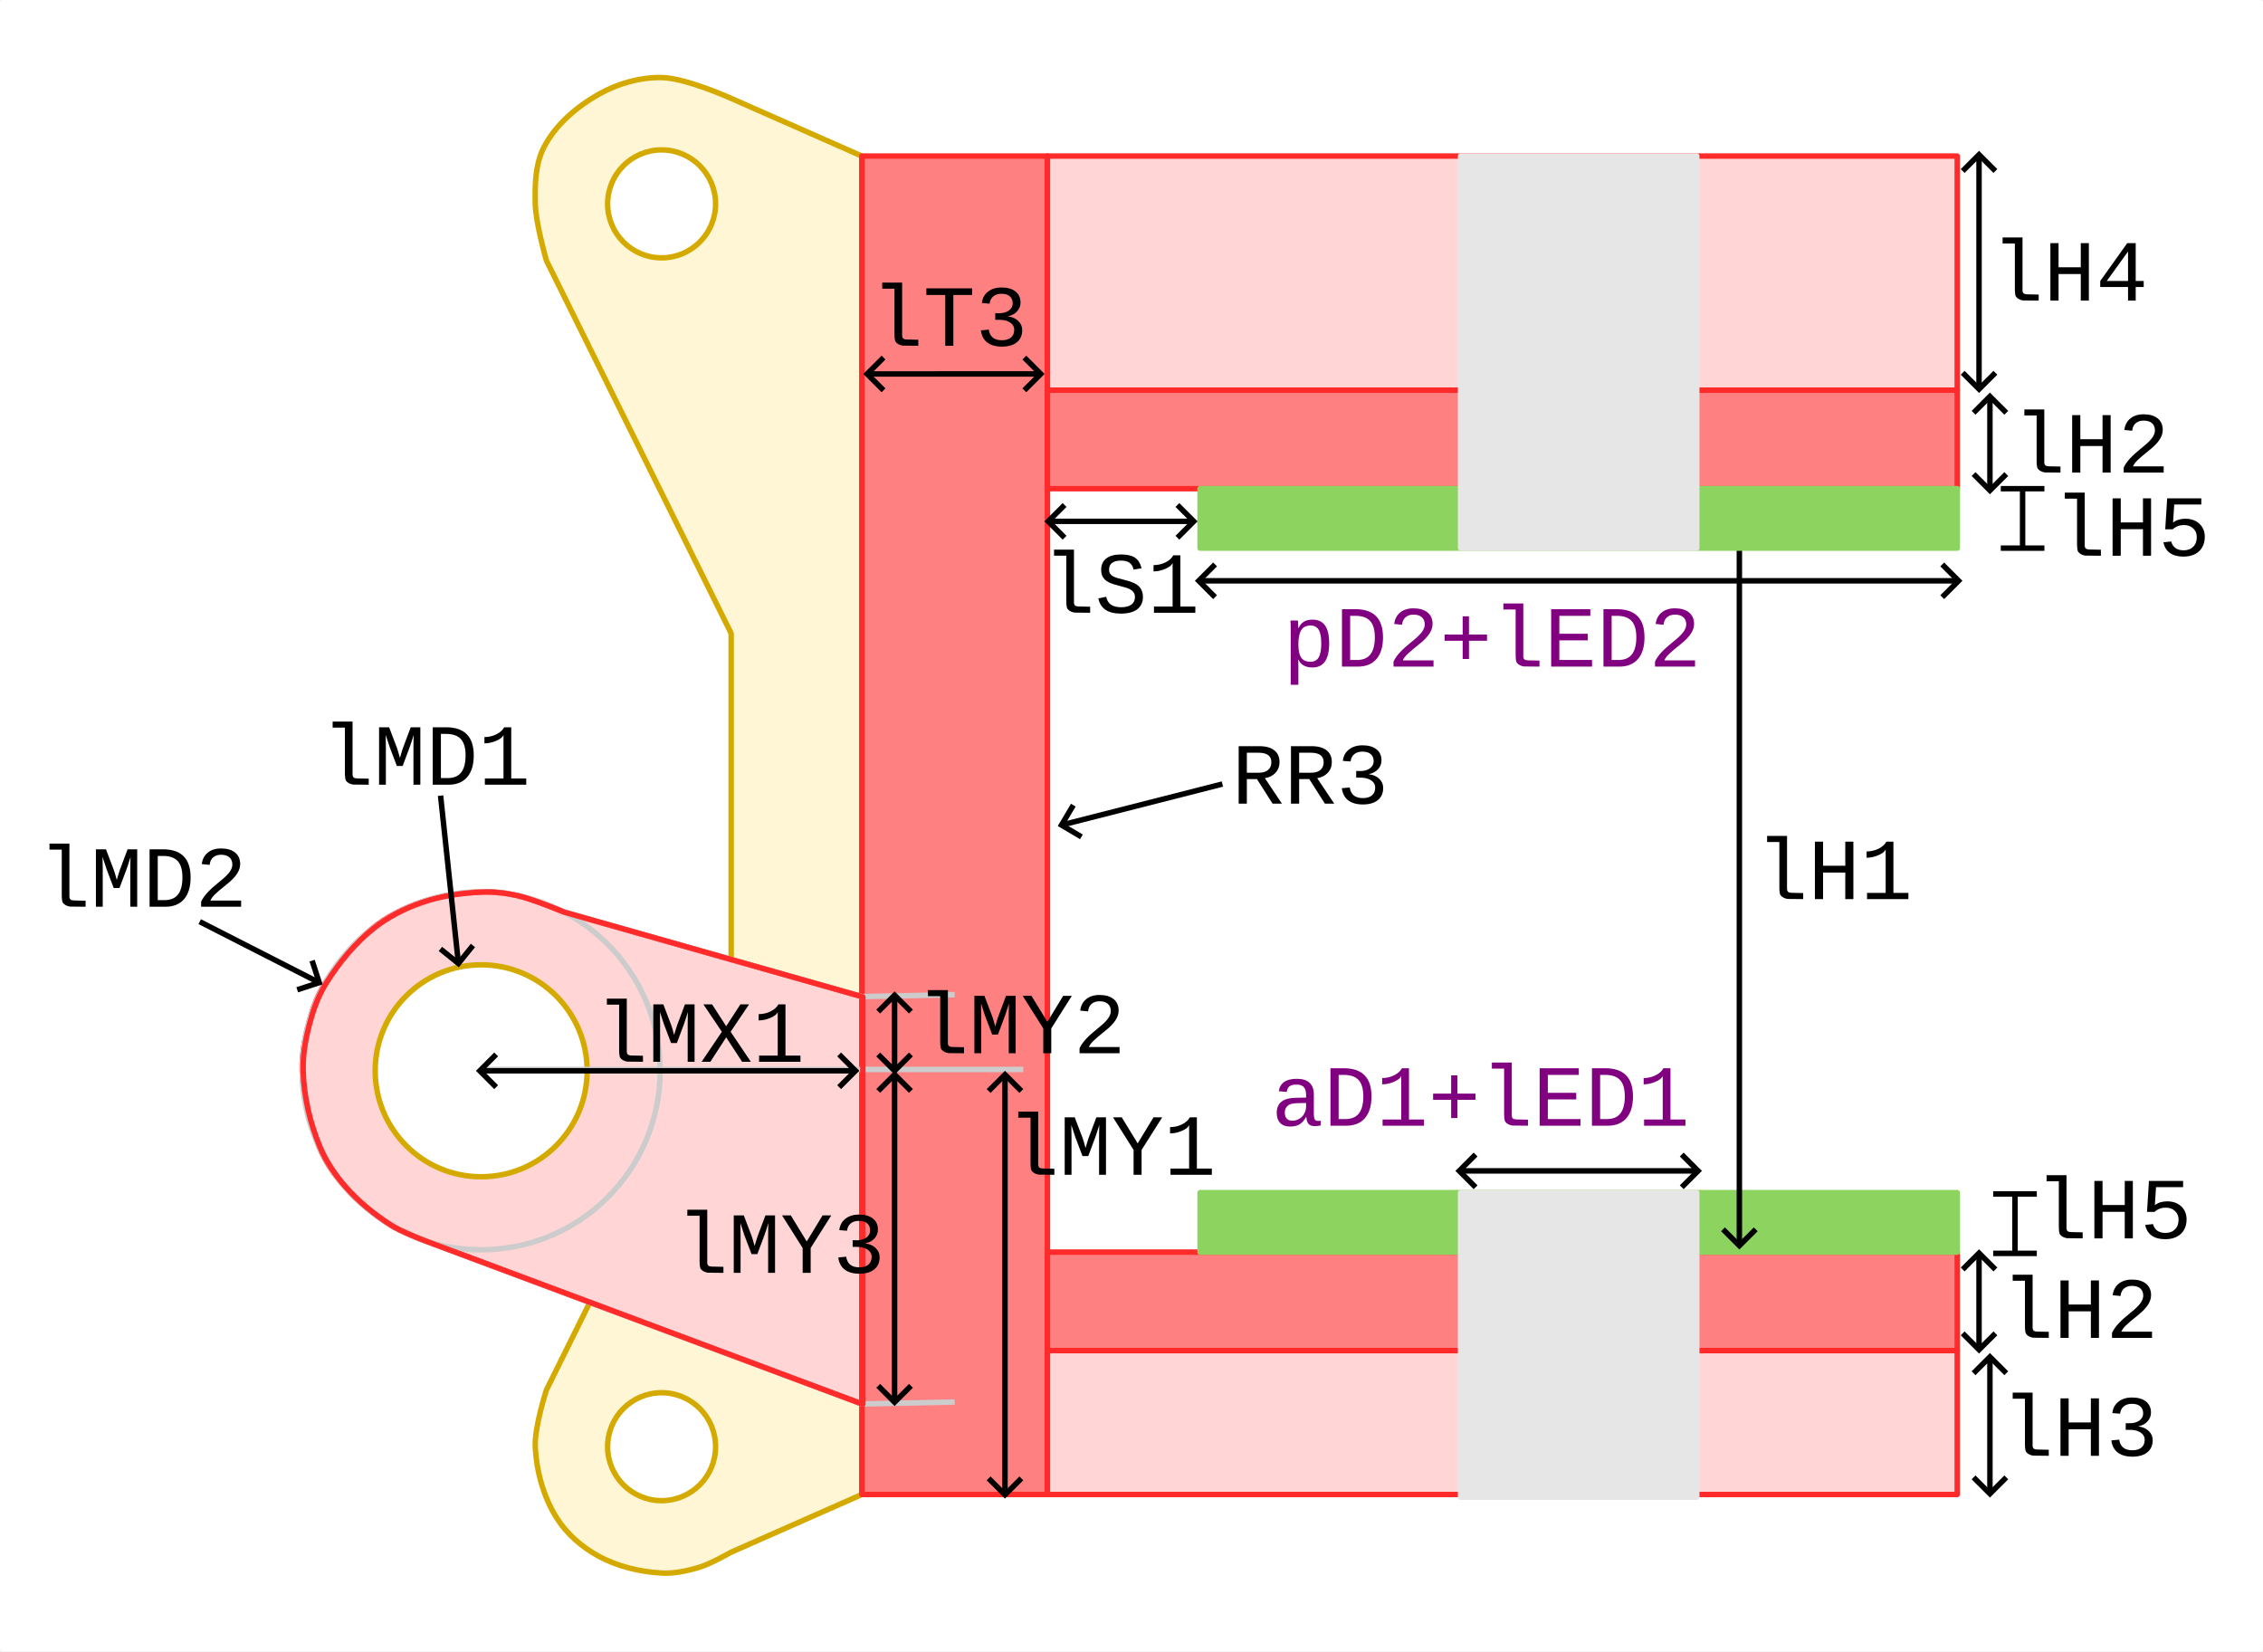
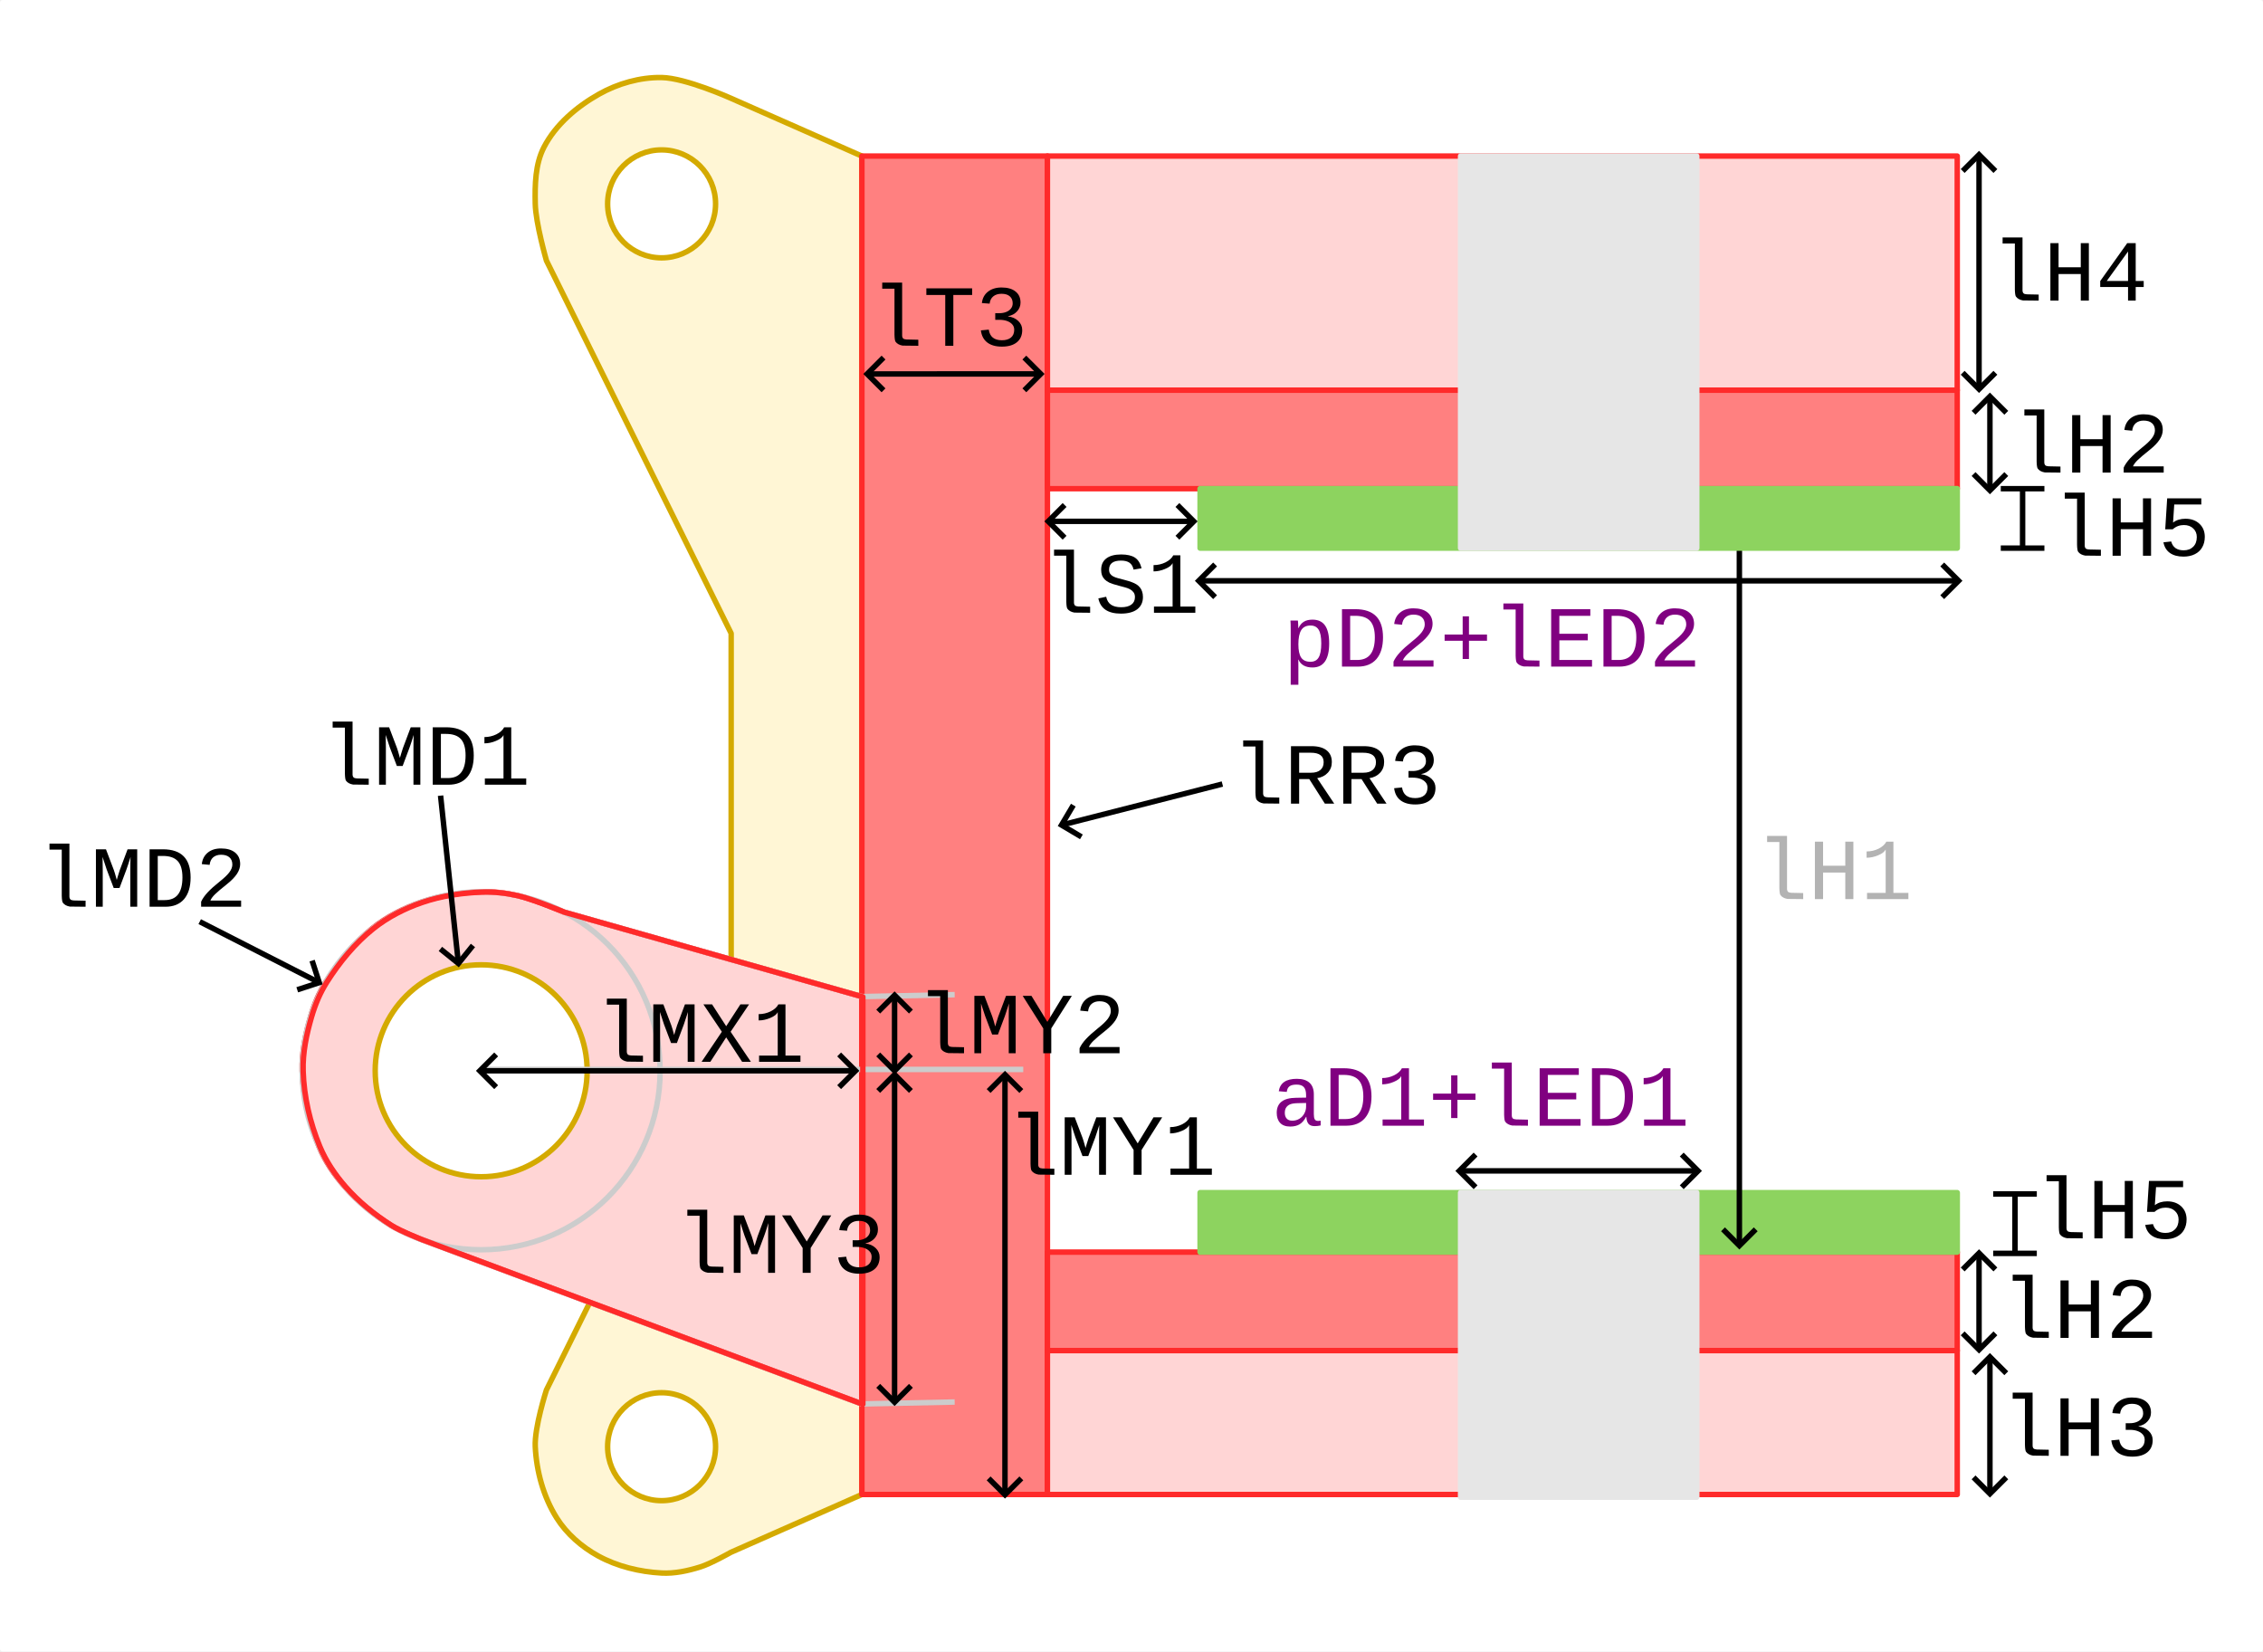
<svg xmlns="http://www.w3.org/2000/svg" width="415.477" height="303.199" viewBox="0 0 109.928 80.221" version="1.1" id="svg1">
  <defs id="defs1">
    <marker style="overflow:visible" id="ArrowWide-87" refX="0" refY="0" orient="auto-start-reverse" markerWidth="1" markerHeight="1" viewBox="0 0 1 1" preserveAspectRatio="xMidYMid">
      <path style="fill:none;stroke:context-stroke;stroke-width:1;stroke-linecap:butt" d="M 3,-3 0,0 3,3" transform="rotate(180,0.125,0)" id="path8-04" />
    </marker>
    <rect x="78.997" y="1724.552" width="41.41" height="54.151" id="rect39-8" />
    <marker style="overflow:visible" id="ArrowWide-38" refX="0" refY="0" orient="auto-start-reverse" markerWidth="1" markerHeight="1" viewBox="0 0 1 1" preserveAspectRatio="xMidYMid">
      <path style="fill:none;stroke:context-stroke;stroke-width:1;stroke-linecap:butt" d="M 3,-3 0,0 3,3" transform="rotate(180,0.125,0)" id="path8-60" />
    </marker>
    <rect x="445.297" y="1778.485" width="36.792" height="28.631" id="rect42-0" />
    <rect x="445.28" y="1817.902" width="48.385" height="28.788" id="rect43-3" />
    <rect x="442.369" y="1633.206" width="40.207" height="27.982" id="rect44-0" />
    <rect x="449.351" y="1565.86" width="37.504" height="28.131" id="rect45-9" />
    <rect x="124.291" y="1515.866" width="32.217" height="30.464" id="rect63-1" />
    <rect x="38.587" y="2174.353" width="41.43" height="30.396" id="rect68-4" />
    <marker style="overflow:visible" id="ArrowWide-8-4" refX="0" refY="0" orient="auto-start-reverse" markerWidth="1" markerHeight="1" viewBox="0 0 1 1" preserveAspectRatio="xMidYMid">
      <path style="fill:none;stroke:context-stroke;stroke-width:1;stroke-linecap:butt" d="M 3,-3 0,0 3,3" transform="rotate(180,0.125,0)" id="path8-70" />
    </marker>
    <marker style="overflow:visible" id="ArrowWide-8-6" refX="0" refY="0" orient="auto-start-reverse" markerWidth="1" markerHeight="1" viewBox="0 0 1 1" preserveAspectRatio="xMidYMid">
      <path style="fill:none;stroke:context-stroke;stroke-width:1;stroke-linecap:butt" d="M 3,-3 0,0 3,3" transform="rotate(180,0.125,0)" id="path8-70-1" />
    </marker>
    <rect x="289.81" y="2173.27" width="53.715" height="32.232" id="rect69-4" />
    <rect x="301.792" y="2145.446" width="52.842" height="30.641" id="rect70-2" />
    <rect x="129.254" y="2112.952" width="55.763" height="31.021" id="rect72-2" />
    <rect x="83.267" y="2139.354" width="45.35" height="27.407" id="rect73-6" />
    <rect x="312.759" y="2152.351" width="43.402" height="28.652" id="rect71-2" />
    <rect x="300.425" y="2106.421" width="71.803" height="29.87" id="rect4-0" />
    <marker style="overflow:visible" id="ArrowWide-92" refX="0" refY="0" orient="auto-start-reverse" markerWidth="1" markerHeight="1" viewBox="0 0 1 1" preserveAspectRatio="xMidYMid">
      <path style="fill:none;stroke:context-stroke;stroke-width:1;stroke-linecap:butt" d="M 3,-3 0,0 3,3" transform="rotate(180,0.125,0)" id="path8-2" />
    </marker>
    <marker style="overflow:visible" id="Stop-0-9" refX="0" refY="0" orient="auto" markerWidth="1" markerHeight="1" viewBox="0 0 1 1" preserveAspectRatio="xMidYMid">
      <path style="fill:none;stroke:context-stroke;stroke-width:1" d="M 0,4 V -4" id="path90-9-7" />
    </marker>
    <rect x="451.673" y="1699.866" width="47.659" height="30.449" id="rect90-7-6" />
    <marker style="overflow:visible" id="ArrowWide-61-1" refX="0" refY="0" orient="auto-start-reverse" markerWidth="1" markerHeight="1" viewBox="0 0 1 1" preserveAspectRatio="xMidYMid">
      <path style="fill:none;stroke:context-stroke;stroke-width:1;stroke-linecap:butt" d="M 3,-3 0,0 3,3" transform="rotate(180,0.125,0)" id="path8-0" />
    </marker>
    <rect x="34.119" y="1714.392" width="42.243" height="23.711" id="rect62-3" />
    <marker style="overflow:visible" id="Stop-3-7" refX="0" refY="0" orient="auto" markerWidth="1" markerHeight="1" viewBox="0 0 1 1" preserveAspectRatio="xMidYMid">
      <path style="fill:none;stroke:context-stroke;stroke-width:1" d="M 0,4 V -4" id="path90-2" />
    </marker>
    <rect x="451.673" y="1699.866" width="51.902" height="31.863" id="rect90-6" />
    <rect x="274.04" y="766.439" width="139.027" height="58.198" id="rect39-9-75-1" />
    <rect x="-36.95" y="572.09" width="159.869" height="47.861" id="rect15-7-8-8" />
  </defs>
  <g id="layer1" transform="translate(-22.83196,-1590.828)">
    <rect style="fill:#ffffff;stroke:#ffffff;stroke-width:0.265;stroke-linejoin:round;stroke-dasharray:none" id="rect64-1" width="109.664" height="79.957" x="22.964" y="1590.96" />
    <path style="fill:#fff6d5;stroke:#d4aa00;stroke-width:0.265;stroke-linejoin:round;stroke-dasharray:none" d="m 64.699,1598.409 -6.361,-2.808 c 0,0 -2.197,-0.989 -3.368,-1.007 -1.049,-0.016 -2.128,0.292 -3.042,0.807 -1.078,0.607 -2.103,1.477 -2.672,2.575 -0.427,0.825 -0.443,1.826 -0.423,2.755 0.02,0.935 0.542,2.754 0.542,2.754 l 8.974,18.11 v 18.643 l -8.974,18.11 c 0,0 -0.588,1.82 -0.542,2.754 0.059,1.202 0.399,2.438 1.039,3.458 0.483,0.77 1.213,1.406 2.009,1.845 0.934,0.514 2.024,0.776 3.089,0.834 0.631,0.034 1.27,-0.106 1.873,-0.293 0.528,-0.163 1.495,-0.714 1.495,-0.714 l 6.361,-2.808 z" id="path62-1" />
    <path style="fill:#ffd5d5;stroke:#ff2a2a;stroke-width:0.265;stroke-linejoin:round;stroke-dasharray:none" d="m 64.699,1659.026 1.8e-5,-19.787 -14.484,-4.109 c 0,0 -1.485,-0.628 -2.267,-0.804 -0.57,-0.128 -1.16,-0.197 -1.743,-0.177 -0.99,0.035 -1.992,0.185 -2.929,0.508 -0.841,0.29 -1.656,0.707 -2.351,1.262 -0.9,0.719 -1.651,1.636 -2.268,2.609 -0.324,0.512 -0.562,1.082 -0.732,1.663 -0.251,0.858 -0.442,1.757 -0.414,2.651 0.039,1.25 0.33,2.508 0.809,3.663 0.298,0.718 0.744,1.379 1.257,1.963 0.638,0.727 1.404,1.348 2.219,1.867 0.479,0.305 1.546,0.716 1.546,0.716 z" id="path75" />
    <circle style="fill:none;stroke:#cccccc;stroke-width:0.265;stroke-linejoin:round;stroke-dasharray:none" id="path45-0-3-3-9" cx="46.205" cy="-1642.842" r="8.694" transform="scale(1,-1)" />
    <rect style="fill:#ff8080;stroke:#ff2a2a;stroke-width:0.265;stroke-linejoin:round" id="rect29-8-3-3-7-8-6-8" width="9.013" height="65.015" x="64.699" y="1598.409" />
    <rect style="fill:#ffd5d5;stroke:#ff2a2a;stroke-width:0.265;stroke-linejoin:round" id="rect29-8-3-3-7-8-6-6-5" width="11.373" height="44.195" x="-1609.782" y="73.712" transform="rotate(-90)" />
    <rect style="fill:#ff8080;stroke:#ff2a2a;stroke-width:0.265;stroke-linejoin:round" id="rect29-8-3-3-7-8-6-1-0" width="44.195" height="4.784" x="73.712" y="1651.65" />
    <rect style="fill:#ffd5d5;stroke:#ff2a2a;stroke-width:0.265;stroke-linejoin:round" id="rect29-8-3-3-7-8-6-6-0-6" width="6.99" height="44.195" x="-1663.424" y="73.712" transform="rotate(-90)" />
    <rect style="fill:#ff8080;stroke:#ff2a2a;stroke-width:0.265;stroke-linejoin:round" id="rect29-8-3-3-7-8-6-1-9-4" width="44.195" height="4.784" x="73.712" y="1609.782" />
-     <text xml:space="preserve" transform="matrix(0.2645833,0,0,0.2645833,87.21681,1174.448)" id="text38-2" style="font-size:16px;line-height:normal;font-family:'Liberation Mono';-inkscape-font-specification:'Liberation Mono';text-decoration-color:#000000;white-space:pre;shape-inside:url(#rect39-8);display:inline;fill:#000000;stroke-width:1;-inkscape-stroke:none;stop-color:#000000">
+     <text xml:space="preserve" transform="matrix(0.2645833,0,0,0.2645833,87.21681,1174.448)" id="text38-2" style="font-size:16px;line-height:normal;font-family:'Liberation Mono';-inkscape-font-specification:'Liberation Mono';text-decoration-color:#000000;white-space:pre;shape-inside:url(#rect39-8);display:inline;fill:#b3b3b3;stroke-width:1;-inkscape-stroke:none;stop-color:#000000">
      <tspan x="78.996" y="1738.789" id="tspan1">lH1</tspan>
    </text>
    <path style="fill:#ffd5d5;stroke:#000000;stroke-width:0.265;stroke-linejoin:round;stroke-dasharray:none;marker-start:url(#ArrowWide-38);marker-end:url(#ArrowWide-38)" d="m 119.495,1614.584 v -4.433" id="path39-6" />
    <path style="fill:#ffd5d5;stroke:#000000;stroke-width:0.265;stroke-linejoin:round;stroke-dasharray:none;marker-start:url(#ArrowWide-38);marker-end:url(#ArrowWide-38)" d="m 118.966,1598.407 v 11.257" id="path40-2" />
    <path style="fill:#ffd5d5;stroke:#000000;stroke-width:0.265;stroke-linejoin:round;stroke-dasharray:none;marker-start:url(#ArrowWide-38);marker-end:url(#ArrowWide-38)" d="m 118.966,1651.765 v 4.56" id="path41-8" />
    <path style="fill:#ffd5d5;stroke:#000000;stroke-width:0.265;stroke-linejoin:round;stroke-dasharray:none;marker-start:url(#ArrowWide-38);marker-end:url(#ArrowWide-38)" d="m 119.495,1656.806 v 6.515" id="path42-4" />
    <text xml:space="preserve" transform="matrix(0.2645833,0,0,0.2645833,2.229153,1181.492)" id="text42-7" style="font-size:16px;line-height:normal;font-family:'Liberation Mono';-inkscape-font-specification:'Liberation Mono';text-decoration-color:#000000;white-space:pre;shape-inside:url(#rect42-0);display:inline;fill:#000000;stroke-width:1;-inkscape-stroke:none;stop-color:#000000">
      <tspan x="445.297" y="1792.721" id="tspan2">lH2</tspan>
    </text>
    <text xml:space="preserve" transform="matrix(0.2645833,0,0,0.2645833,2.233804,1176.791)" id="text43-4" style="font-size:16px;line-height:normal;font-family:'Liberation Mono';-inkscape-font-specification:'Liberation Mono';text-decoration-color:#000000;white-space:pre;shape-inside:url(#rect43-3);display:inline;fill:#000000;stroke-width:1;-inkscape-stroke:none;stop-color:#000000">
      <tspan x="445.279" y="1832.139" id="tspan3">lH3</tspan>
    </text>
    <text xml:space="preserve" transform="matrix(0.2645833,0,0,0.2645833,3.571712,1177.898)" id="text44-6" style="font-size:16px;line-height:normal;font-family:'Liberation Mono';-inkscape-font-specification:'Liberation Mono';text-decoration-color:#000000;white-space:pre;shape-inside:url(#rect44-0);display:inline;fill:#000000;stroke-width:1;-inkscape-stroke:none;stop-color:#000000">
      <tspan x="442.369" y="1647.444" id="tspan4">lH2</tspan>
    </text>
    <text xml:space="preserve" transform="matrix(0.2645833,0,0,0.2645833,0.6659404,1187.363)" id="text45-9" style="font-size:16px;line-height:normal;font-family:'Liberation Mono';-inkscape-font-specification:'Liberation Mono';text-decoration-color:#000000;white-space:pre;shape-inside:url(#rect45-9);display:inline;fill:#000000;stroke-width:1;-inkscape-stroke:none;stop-color:#000000">
      <tspan x="449.352" y="1580.096" id="tspan5">lH4</tspan>
    </text>
    <circle style="fill:#ffffff;stroke:#d4aa00;stroke-width:0.265;stroke-linejoin:round;stroke-dasharray:none" id="path45-08" cx="54.97" cy="1600.731" r="2.622" />
    <circle style="fill:#ffffff;stroke:#d4aa00;stroke-width:0.265;stroke-linejoin:round;stroke-dasharray:none" id="path45-0-3" cx="54.97" cy="-1661.102" r="2.622" transform="scale(1,-1)" />
    <path style="fill:none;stroke:#000000;stroke-width:0.265;stroke-linejoin:round;stroke-dasharray:none;marker-start:url(#ArrowWide-38);marker-end:url(#ArrowWide-38)" d="m 65.021,1608.993 8.299,-10e-5" id="path63-9" />
    <text xml:space="preserve" transform="matrix(0.2645833,0,0,0.2645833,32.24838,1202.784)" id="text63-6" style="font-size:16px;line-height:normal;font-family:'Liberation Mono';-inkscape-font-specification:'Liberation Mono';text-decoration-color:#000000;white-space:pre;shape-inside:url(#rect63-1);display:inline;fill:#000000;stroke-width:1;-inkscape-stroke:none;stop-color:#000000">
      <tspan x="124.291" y="1530.104" id="tspan6">lT3</tspan>
    </text>
    <circle style="fill:#ffffff;stroke:#d4aa00;stroke-width:0.265;stroke-linejoin:round;stroke-dasharray:none" id="path45-0-3-3" cx="46.205" cy="-1642.842" r="5.148" transform="scale(1,-1)" />
    <path style="fill:none;stroke:#cccccc;stroke-width:0.265;stroke-linejoin:round;stroke-dasharray:none" d="m 46.205,1642.777 h 26.333" id="path94" />
    <path style="fill:none;stroke:#000000;stroke-width:0.265;stroke-linejoin:round;stroke-dasharray:none;marker-start:url(#ArrowWide-87);marker-end:url(#ArrowWide-87)" d="M 46.205,1642.843 H 64.323" id="path95" />
    <path style="fill:none;stroke:#cccccc;stroke-width:0.265;stroke-linejoin:round;stroke-dasharray:none" d="m 64.699,1659.026 -21.734,-8.114" id="path96" />
    <path style="fill:none;stroke:#cccccc;stroke-width:0.265;stroke-linejoin:round;stroke-dasharray:none" d="m 64.746,1639.251 -14.53,-4.122" id="path97-7" />
    <path style="fill:none;stroke:#cccccc;stroke-width:0.265;stroke-linejoin:round;stroke-dasharray:none" d="m 64.699,1639.238 4.507,-0.094" id="path98" />
    <path style="fill:none;stroke:#cccccc;stroke-width:0.265;stroke-linejoin:round;stroke-dasharray:none" d="m 64.699,1659.026 4.507,-0.094" id="path68-0" />
    <text xml:space="preserve" transform="matrix(0.2645833,0,0,0.2645833,41.54744,1063.341)" id="text68-8" style="font-size:16px;line-height:normal;font-family:'Liberation Mono';-inkscape-font-specification:'Liberation Mono';text-decoration-color:#000000;white-space:pre;shape-inside:url(#rect68-4);display:inline;fill:#000000;stroke-width:1;-inkscape-stroke:none;stop-color:#000000">
      <tspan x="38.588" y="2188.59" id="tspan7">lMX1</tspan>
    </text>
    <path style="fill:none;stroke:#000000;stroke-width:0.265;stroke-linejoin:round;stroke-dasharray:none;marker-start:url(#ArrowWide-87);marker-end:url(#ArrowWide-87)" d="m 66.287,1639.238 -1.8e-5,3.539" id="path99" />
    <path style="fill:none;stroke:#000000;stroke-width:0.265;stroke-linejoin:round;stroke-dasharray:none;marker-start:url(#ArrowWide-8-4);marker-end:url(#ArrowWide-8-4)" d="m 66.287,1643.093 -1.8e-5,15.781" id="path69-4" />
    <path style="fill:none;stroke:#000000;stroke-width:0.265;stroke-linejoin:round;stroke-dasharray:none;marker-start:url(#ArrowWide-8-6);marker-end:url(#ArrowWide-8-6)" d="m 71.65,1643.096 -1.8e-5,20.274" id="path69-4-2" />
    <text xml:space="preserve" transform="matrix(0.2645833,0,0,0.2645833,-12.495,1070.575)" id="text70-9" style="font-size:16px;line-height:normal;font-family:'Liberation Mono';-inkscape-font-specification:'Liberation Mono';text-decoration-color:#000000;white-space:pre;shape-inside:url(#rect70-2);display:inline;fill:#000000;stroke-width:1;-inkscape-stroke:none;stop-color:#000000">
      <tspan x="301.793" y="2159.682" id="tspan8">lMY2</tspan>
    </text>
    <text xml:space="preserve" transform="matrix(0.2645833,0,0,0.2645833,4.238279,1066.128)" id="text72-0" style="font-size:16px;line-height:normal;font-family:'Liberation Mono';-inkscape-font-specification:'Liberation Mono';text-decoration-color:#000000;white-space:pre;shape-inside:url(#rect72-2);display:inline;fill:#000000;stroke-width:1;-inkscape-stroke:none;stop-color:#000000">
      <tspan x="129.254" y="2127.188" id="tspan9">lMD1</tspan>
    </text>
    <text xml:space="preserve" transform="matrix(0.2645833,0,0,0.2645833,2.65078,1065.07)" id="text73-9" style="font-size:16px;line-height:normal;font-family:'Liberation Mono';-inkscape-font-specification:'Liberation Mono';text-decoration-color:#000000;white-space:pre;shape-inside:url(#rect73-6);display:inline;fill:#000000;stroke-width:1;-inkscape-stroke:none;stop-color:#000000">
      <tspan x="83.268" y="2153.59" id="tspan10">lMD2</tspan>
    </text>
    <path style="fill:none;stroke:#000000;stroke-width:0.265;stroke-linejoin:round;stroke-dasharray:none;marker-end:url(#ArrowWide-87)" d="m 32.533,1635.598 5.748,2.932" id="path100" />
    <path style="fill:none;stroke:#ff2a2a;stroke-width:0.265;stroke-linejoin:round;stroke-dasharray:none" d="m 64.746,1659.039 1.8e-5,-19.787 -14.484,-4.109 c 0,0 -1.485,-0.628 -2.267,-0.804 -0.57,-0.128 -1.16,-0.197 -1.743,-0.176 -0.99,0.035 -1.992,0.185 -2.929,0.508 -0.841,0.29 -1.656,0.707 -2.351,1.262 -0.9,0.719 -1.651,1.636 -2.268,2.609 -0.324,0.512 -0.562,1.082 -0.732,1.663 -0.251,0.858 -0.442,1.757 -0.414,2.651 0.039,1.25 0.33,2.508 0.809,3.663 0.298,0.718 0.744,1.379 1.257,1.963 0.638,0.727 1.404,1.348 2.219,1.867 0.479,0.305 1.546,0.716 1.546,0.716 z" id="path75-2" />
    <text xml:space="preserve" transform="matrix(0.2645833,0,0,0.2645833,-27.08533,1079.416)" id="text71-2" style="font-size:16px;line-height:normal;font-family:'Liberation Mono';-inkscape-font-specification:'Liberation Mono';text-decoration-color:#000000;white-space:pre;shape-inside:url(#rect71-2);display:inline;fill:#000000;stroke-width:1;-inkscape-stroke:none;stop-color:#000000">
      <tspan x="312.76" y="2166.588" id="tspan11">lMY3</tspan>
    </text>
    <path style="fill:none;stroke:#000000;stroke-width:0.265;stroke-linejoin:round;stroke-dasharray:none;marker-end:url(#ArrowWide-87)" d="m 44.233,1629.477 0.86,8.086" id="path101" />
    <text xml:space="preserve" transform="matrix(0.2645833,0,0,0.2645833,3.179946,1068.774)" id="text2-0" style="font-size:16px;line-height:normal;font-family:'Liberation Mono';-inkscape-font-specification:'Liberation Mono';text-decoration-color:#000000;white-space:pre;shape-inside:url(#rect4-0);display:inline;fill:#000000;stroke-width:1;-inkscape-stroke:none;stop-color:#000000">
-       <tspan x="300.426" y="2120.658" id="tspan12">RR3</tspan>
+       <tspan x="300.426" y="2120.658" id="tspan12">lRR3</tspan>
    </text>
    <path style="fill:none;stroke:#000000;stroke-width:0.265;stroke-linejoin:round;stroke-dasharray:none;marker-start:url(#ArrowWide-87)" d="m 74.46,1630.889 7.751,-1.976" id="path108" />
    <rect style="fill:#8dd35f;stroke:#8dd35f;stroke-width:0.265;stroke-linejoin:round" id="rect5-9" width="36.78" height="2.888" x="81.128" y="1648.762" />
    <rect style="fill:#e6e6e6;stroke:#e6e6e6;stroke-width:0.265;stroke-linejoin:round" id="rect6-3" width="11.471" height="14.794" x="93.782" y="1648.762" />
    <path style="fill:#e6e6e6;stroke:#000000;stroke-width:0.265;stroke-linejoin:round;marker-start:url(#ArrowWide-92);marker-end:url(#ArrowWide-92)" d="m 93.782,1647.705 h 11.471" id="path81-1" />
    <path style="fill:#e6e6e6;stroke:#000000;stroke-width:0.265;stroke-linejoin:round;marker-start:url(#Stop-0-9);marker-end:url(#Stop-0-9)" d="m 120.713,1648.824 v 2.888" id="path89-6-7" />
    <text xml:space="preserve" transform="matrix(0.2645833,0,0,0.2645833,2.187612,1197.46)" id="text90-0-8" style="font-size:16px;line-height:normal;font-family:'Liberation Mono';-inkscape-font-specification:'Liberation Mono';text-decoration-color:#000000;white-space:pre;shape-inside:url(#rect90-7-6);display:inline;fill:#000000;stroke-width:1;-inkscape-stroke:none;stop-color:#000000">
      <tspan x="451.674" y="1714.102" id="tspan13">lH5</tspan>
    </text>
    <path style="fill:#ffd5d5;stroke:#000000;stroke-width:0.265;stroke-linejoin:round;stroke-dasharray:none;marker-start:url(#ArrowWide-38);marker-end:url(#ArrowWide-38)" d="m 107.324,1614.949 v 36.322" id="path38-6-8" />
    <rect style="fill:#8dd35f;stroke:#8dd35f;stroke-width:0.265;stroke-linejoin:round" id="rect5-3-6" width="36.78" height="2.888" x="81.128" y="1614.565" />
    <rect style="fill:#e6e6e6;stroke:#e6e6e6;stroke-width:0.265;stroke-linejoin:round" id="rect6-1-5" width="11.471" height="19.044" x="93.782" y="1598.409" />
    <path style="fill:#e6e6e6;stroke:#000000;stroke-width:0.265;stroke-linejoin:round;marker-start:url(#ArrowWide-61-1);marker-end:url(#ArrowWide-61-1)" d="m 73.817,1616.153 h 6.938" id="path58-6-9" />
    <text xml:space="preserve" transform="matrix(0.2645833,0,0,0.2645833,64.45317,1163.227)" id="text62-9" style="font-size:16px;line-height:normal;font-family:'Liberation Mono';-inkscape-font-specification:'Liberation Mono';text-decoration-color:#000000;white-space:pre;shape-inside:url(#rect62-3);display:inline;fill:#000000;stroke-width:1;-inkscape-stroke:none;stop-color:#000000">
      <tspan x="34.119" y="1728.629" id="tspan14">lS1</tspan>
    </text>
    <path style="fill:#e6e6e6;stroke:#000000;stroke-width:0.265;stroke-linejoin:round;marker-start:url(#ArrowWide-61-1);marker-end:url(#ArrowWide-61-1)" d="M 81.128,1619.041 H 117.907" id="path80-7" />
    <path style="fill:#e6e6e6;stroke:#000000;stroke-width:0.265;stroke-linejoin:round;marker-start:url(#Stop-3-7);marker-end:url(#Stop-3-7)" d="m 121.082,1614.566 v 2.888" id="path89-2" />
    <text xml:space="preserve" transform="matrix(0.2645833,0,0,0.2645833,3.072227,1164.302)" id="text90-5" style="font-size:16px;line-height:normal;font-family:'Liberation Mono';-inkscape-font-specification:'Liberation Mono';text-decoration-color:#000000;white-space:pre;shape-inside:url(#rect90-6);display:inline;fill:#000000;stroke-width:1;-inkscape-stroke:none;stop-color:#000000">
      <tspan x="451.674" y="1714.102" id="tspan15">lH5</tspan>
    </text>
    <text xml:space="preserve" transform="matrix(0.2645833,0,0,0.2645833,94.92139,1468.078)" id="text15-0-2" style="font-size:16px;line-height:normal;font-family:'Liberation Mono';-inkscape-font-specification:'Liberation Mono';text-decoration-color:#000000;white-space:pre;shape-inside:url(#rect15-7-8-8);display:inline;fill:#800080;stroke-width:1;-inkscape-stroke:none;stop-color:#000000">
      <tspan x="-36.949" y="586.326" id="tspan16">pD2+lED2</tspan>
    </text>
    <text xml:space="preserve" transform="matrix(0.2645833,0,0,0.2645833,12.07965,1438.956)" id="text39-2-6-2" style="font-size:16px;line-height:normal;font-family:'Liberation Mono';-inkscape-font-specification:'Liberation Mono';text-decoration-color:#000000;white-space:pre;shape-inside:url(#rect39-9-75-1);display:inline;fill:#800080;stroke-width:1;-inkscape-stroke:none;stop-color:#000000">
      <tspan x="274.041" y="780.676" id="tspan17">aD1+lED1</tspan>
    </text>
    <text xml:space="preserve" transform="matrix(0.2645833,0,0,0.2645833,-4.937512,1069.116)" id="text69-5" style="font-size:16px;line-height:normal;font-family:'Liberation Mono';-inkscape-font-specification:'Liberation Mono';text-decoration-color:#000000;white-space:pre;shape-inside:url(#rect69-4);display:inline;fill:#000000;stroke-width:1;-inkscape-stroke:none;stop-color:#000000">
      <tspan x="289.811" y="2187.506" id="tspan18">lMY1</tspan>
    </text>
  </g>
</svg>
